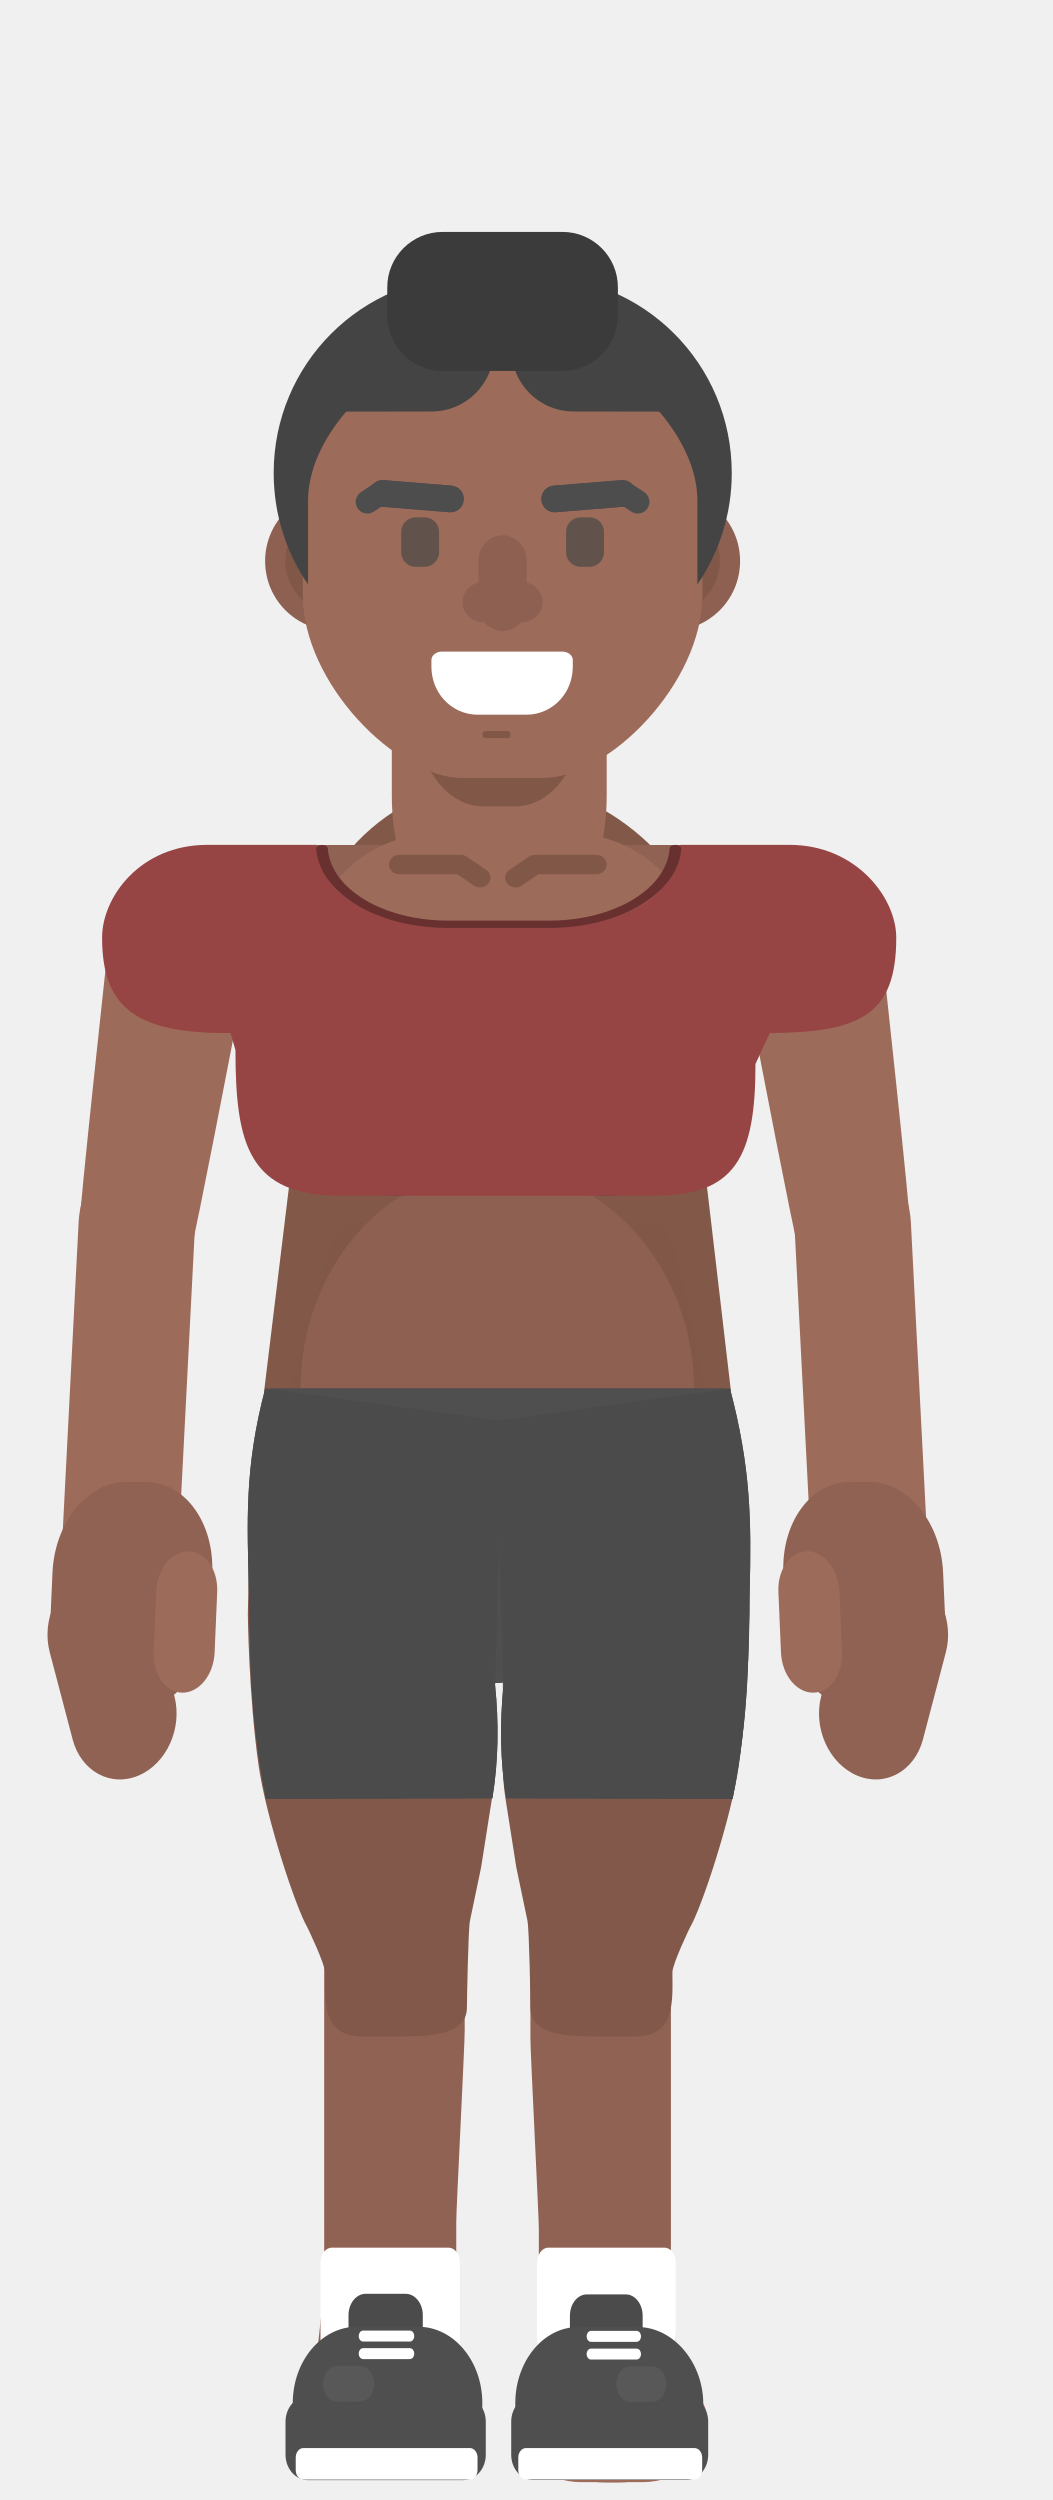
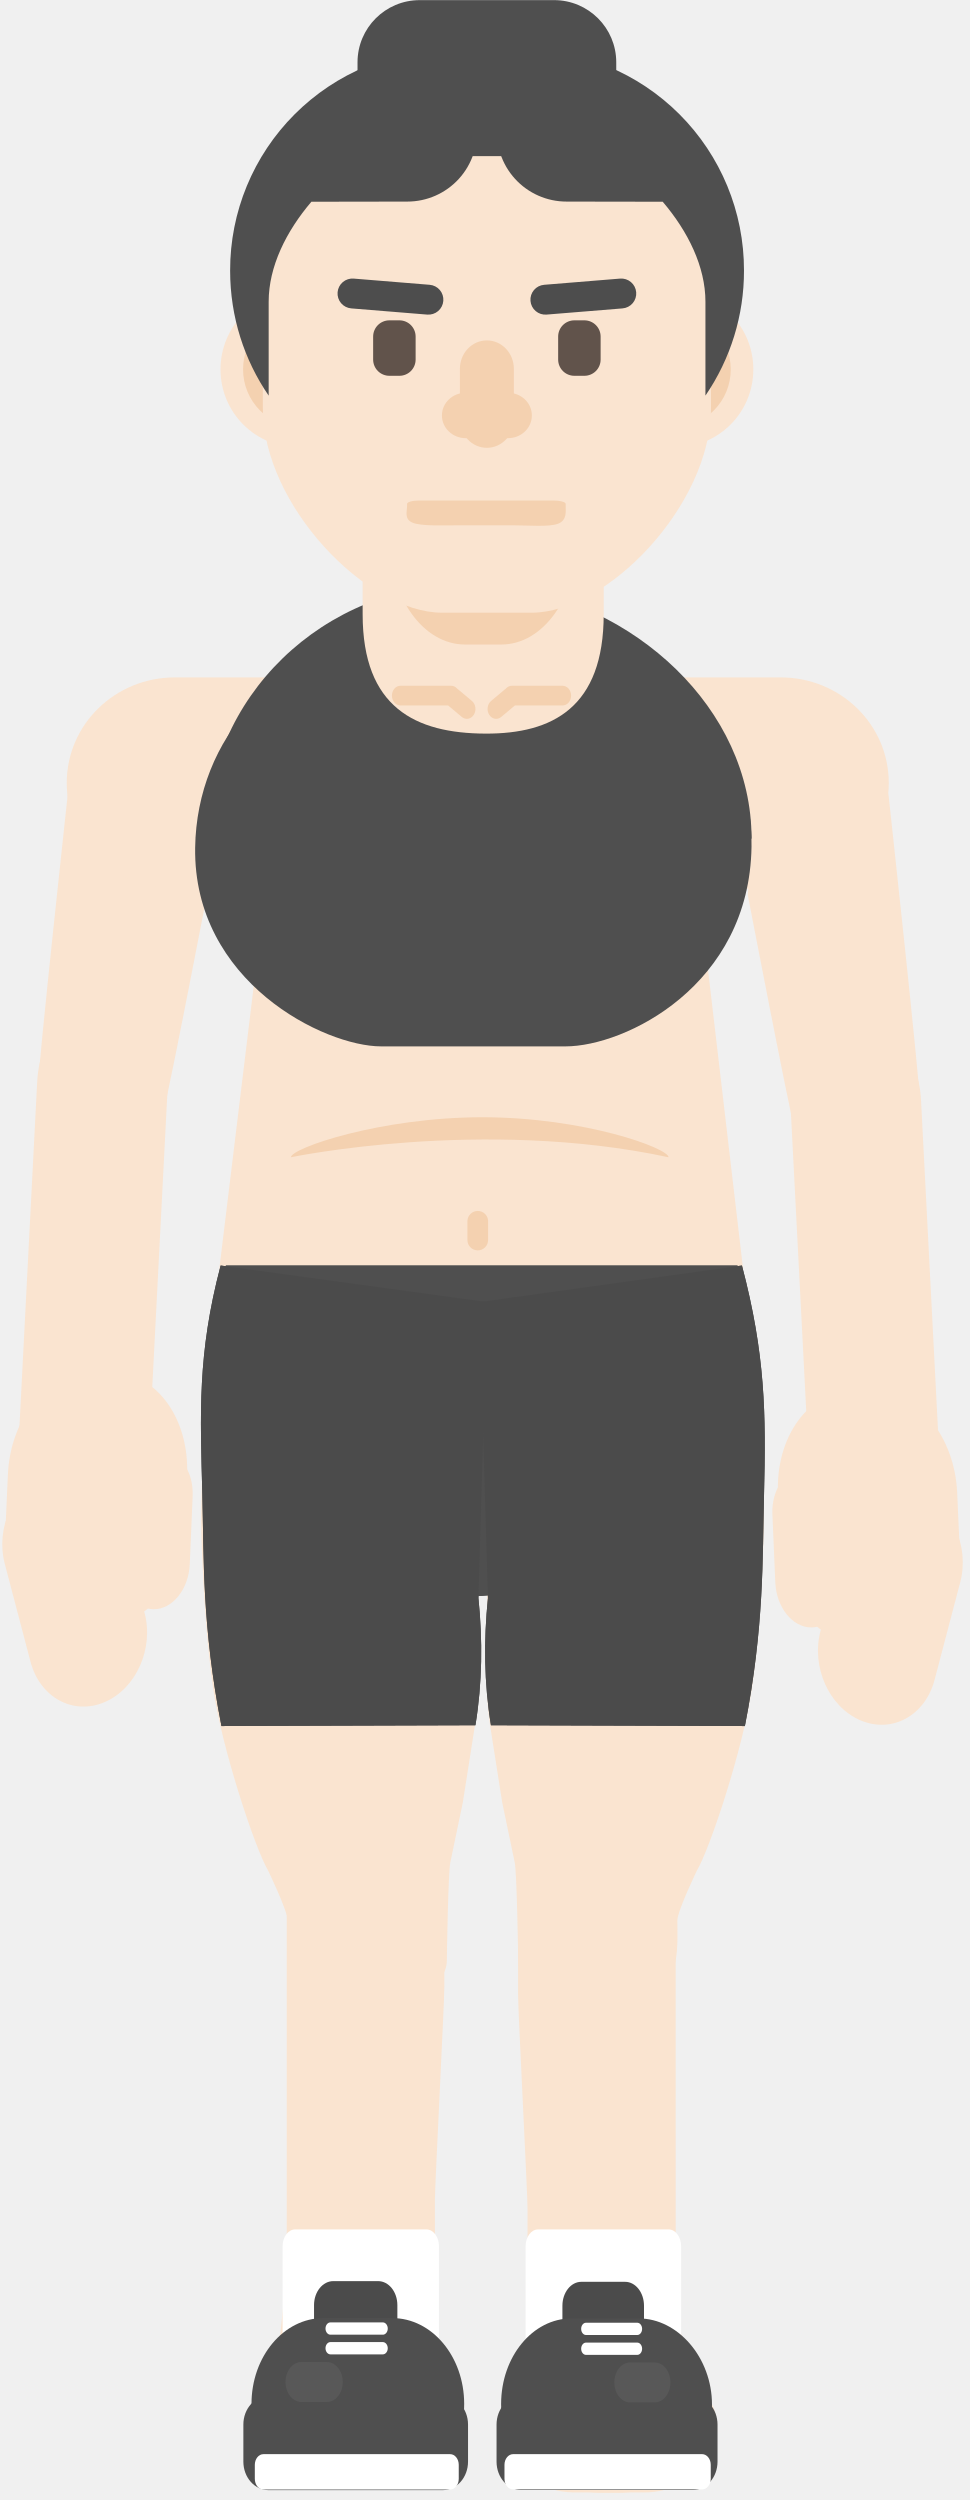
- <svg xmlns="http://www.w3.org/2000/svg" width="100%" height="100%" viewBox="0 0 144 342" version="1.1" xml:space="preserve" style="fill-rule:evenodd;clip-rule:evenodd;stroke-linejoin:round;stroke-miterlimit:2;">
-   <g id="legs" transform="matrix(0.91758,0,0,1,5.60832,0)">
-     <g id="leg-left" transform="matrix(1.13121,0,0,1,-131.344,16.6584)">
-       <g id="tibia-left" transform="matrix(1,0,0,1,-0.425705,-0.666924)">
-         <path d="M188.016,245.119L190.098,245.119C195.32,245.119 199.554,249.353 199.554,254.575L199.555,279.902L199.554,297.885L201.448,316.315C201.448,320.343 197.579,323.607 192.805,323.607L190.79,323.607C186.017,323.607 182.148,320.343 182.148,316.315L182.148,288.898C182.148,287.134 181.036,264.888 181.036,262.816L181.036,252.099C181.036,251.697 181.071,251.296 181.14,250.9C181.722,247.558 184.624,245.119 188.016,245.119Z" style="fill:rgb(144,98,83);fill-rule:nonzero;" />
-       </g>
-       <g id="thigh-left" transform="matrix(1,0,0,1,0.852397,-0.666924)">
-         <path d="M191.234,175.194L198.765,175.194C200.706,175.194 206.011,175.357 206.051,175.641C206.992,183.522 208.268,183.281 208.645,204.79C208.645,204.79 208.534,216.028 207.228,225.511C206.248,232.626 202.36,244.931 200.766,247.74C200.766,247.74 198.473,252.658 198.473,253.827C198.473,257.557 198.968,262.681 193.467,262.595L189.015,262.595C185.02,262.595 179.769,262.611 179.769,258.615C179.769,257.753 179.606,247.946 179.37,246.772L177.896,239.436L176.479,230.087C176.243,228.528 176.124,226.953 176.124,225.376L176.124,190.304C176.124,181.959 182.889,175.194 191.234,175.194Z" style="fill:rgb(129,88,74);fill-rule:nonzero;" />
-       </g>
-       <g id="foot-left" transform="matrix(1,0,0,1,-2.5562,0)">
-         <g id="color3" transform="matrix(1,0,0,1,0.852397,-0.666924)">
-           <path d="M188.995,308.505L197.11,308.505C201.79,308.505 205.584,311.878 205.584,316.037C205.584,320.196 201.79,323.568 197.11,323.568L188.995,323.568C184.316,323.568 180.521,320.196 180.521,316.037C180.521,311.878 184.316,308.505 188.995,308.505Z" style="fill:rgb(157,107,90);fill-rule:nonzero;" />
-         </g>
-         <g id="color31" transform="matrix(1,0,0,1,0.852397,-0.666924)">
-           <path d="M183.327,311.254L202.778,311.254C204.327,311.254 205.584,312.872 205.584,314.87L205.584,319.599C205.584,321.596 204.327,323.215 202.778,323.215L183.327,323.215C181.778,323.215 180.521,321.596 180.521,319.599L180.521,314.87C180.521,312.872 181.778,311.254 183.327,311.254Z" style="fill:rgb(157,107,90);fill-rule:nonzero;" />
-         </g>
-       </g>
-     </g>
-     <g id="leg-right" transform="matrix(1.13121,0,0,1,-130.38,14.9915)">
-       <g id="tibia-right" transform="matrix(-1,0,0,1,352.135,0)">
-         <path d="M188.016,245.119L190.098,245.119C195.32,245.119 199.554,249.353 199.554,254.575L199.555,279.902L199.554,297.885L201.448,316.315C201.448,320.343 197.579,323.607 192.805,323.607L190.79,323.607C186.017,323.607 182.148,320.343 182.148,316.315L182.148,288.898C182.148,287.134 181.036,264.888 181.036,262.816L181.036,252.099C181.036,251.697 181.071,251.296 181.14,250.9C181.722,247.558 184.624,245.119 188.016,245.119Z" style="fill:rgb(144,98,83);fill-rule:nonzero;" />
-       </g>
-       <g id="thigh-right" transform="matrix(-1,0,0,1,351.162,1)">
-         <path d="M191.234,175.194L198.765,175.194C200.706,175.194 206.011,175.357 206.051,175.641C206.992,183.522 208.268,183.281 208.645,204.79C208.645,204.79 208.534,216.028 207.228,225.511C206.248,232.626 202.36,244.931 200.766,247.74C200.766,247.74 198.473,252.658 198.473,253.827C198.473,257.557 198.968,262.681 193.467,262.595L189.015,262.595C185.02,262.595 179.769,262.611 179.769,258.615C179.769,257.753 179.606,247.946 179.37,246.772L177.896,239.436L176.479,230.087C176.243,228.528 176.124,226.953 176.124,225.376L176.124,190.304C176.124,181.959 182.889,175.194 191.234,175.194Z" style="fill:rgb(129,88,74);fill-rule:nonzero;" />
-       </g>
-       <g id="foot-left1" transform="matrix(1,0,0,1,-33.0122,1.31392)">
-         <g id="color32" transform="matrix(1,0,0,1,0.852397,-0.666924)">
-           <path d="M188.995,308.505L197.11,308.505C201.79,308.505 205.584,311.878 205.584,316.037C205.584,320.196 201.79,323.568 197.11,323.568L188.995,323.568C184.316,323.568 180.521,320.196 180.521,316.037C180.521,311.878 184.316,308.505 188.995,308.505Z" style="fill:rgb(157,107,90);fill-rule:nonzero;" />
-         </g>
-         <g id="color33" transform="matrix(1,0,0,1,0.852397,-0.666924)">
-           <path d="M183.327,311.254L202.778,311.254C204.327,311.254 205.584,312.872 205.584,314.87L205.584,319.599C205.584,321.596 204.327,323.215 202.778,323.215L183.327,323.215C181.778,323.215 180.521,321.596 180.521,319.599L180.521,314.87C180.521,312.872 181.778,311.254 183.327,311.254Z" style="fill:rgb(157,107,90);fill-rule:nonzero;" />
-         </g>
-       </g>
-     </g>
-   </g>
-   <g transform="matrix(0.852315,0,0,1,10.1862,0)">
-     <g id="deltoids">
-       <path d="M67.966,106.844C69.318,106.844 70.665,106.918 72,107.062C88.102,108.799 102.453,120.694 102.453,135.201L99.925,150.733L105.35,190.185C105.35,205.895 85.624,195.5 67.966,195.5C50.308,195.5 30.458,205.895 30.458,190.185L36.092,150.733L36.092,135.201C36.092,119.491 50.308,106.844 67.966,106.844Z" style="fill:rgb(129,88,72);fill-opacity:0.99;fill-rule:nonzero;" />
-     </g>
-   </g>
-   <g transform="matrix(0.956338,0,0,1,2.97005,0)">
-     <g id="trunk">
-       <path d="M67.925,170.441L68.948,170.441C85.891,170.441 91.39,161.677 94.171,173.555L97.741,190.185C98.313,192.628 98.147,195.289 97.376,197.977C94.401,208.35 82.404,219.108 68.948,219.108L67.925,219.108C59.362,219.108 51.213,214.69 45.605,208.787C43.291,206.353 41.411,203.666 40.111,200.933C38.327,197.179 37.639,193.338 38.434,189.941L43.266,173.555C46.047,161.677 50.982,170.441 67.925,170.441Z" style="fill:rgb(129,88,72);fill-rule:nonzero;" />
-     </g>
-   </g>
-   <g transform="matrix(1.21383,0,0,1,-14.5084,0)">
-     <g id="abs-back">
-       <path d="M67.891,159.689C80.102,159.689 90.155,173.523 90.155,189.941L45.822,189.941C45.822,173.523 55.679,159.689 67.891,159.689Z" style="fill:rgb(142,96,81);fill-rule:nonzero;" />
-     </g>
-   </g>
-   <g transform="matrix(0.729493,0,0,1,18.4211,0)">
-     <g id="shoulders">
-       <path d="M29.534,115.593L106.806,115.593C114.464,115.593 120.629,121.338 120.629,128.475C120.629,135.612 114.464,141.357 106.806,141.357L29.534,141.357C21.876,141.357 15.711,135.612 15.711,128.475C15.711,121.338 21.876,115.593 29.534,115.593Z" style="fill:rgb(144,98,83);fill-rule:nonzero;" />
-     </g>
-   </g>
-   <g transform="matrix(0.784026,0,0,1,15.4748,0)">
-     <g id="bust">
-       <path d="M56.05,114.065L80.145,114.065C93.609,114.065 104.447,123.957 104.447,136.245C104.447,148.532 93.609,158.424 80.145,158.424L56.05,158.424C42.587,158.424 31.748,148.532 31.748,136.245C31.748,123.957 42.587,114.065 56.05,114.065Z" style="fill:rgb(157,107,90);fill-rule:nonzero;" />
-     </g>
-   </g>
-   <g transform="matrix(0.729493,0,0,1,18.4211,0)">
-     <g id="breasts-back">
-       <path d="M68.738,141.357C71.873,141.357 74.397,143.882 74.397,147.017L74.397,152.266C74.397,155.402 71.873,157.926 68.738,157.926C65.602,157.926 63.078,155.402 63.078,152.266L63.078,147.017C63.078,143.882 65.602,141.357 68.738,141.357Z" style="fill:rgb(129,88,72);fill-opacity:0.99;fill-rule:nonzero;" />
-     </g>
-   </g>
-   <g transform="matrix(0.843898,0,0,1,10.7543,0)">
-     <g id="breasts">
-       <path d="M54.444,135.418C52.947,135.418 51.559,135.806 50.402,136.471C46.559,136.687 42.956,138.137 40.324,140.526C37.692,142.915 36.227,146.065 36.227,149.338C36.227,152.758 37.826,156.039 40.673,158.457C43.519,160.876 47.38,162.234 51.406,162.234C55.073,162.231 58.614,161.099 61.376,159.049C64.137,156.999 65.932,154.169 66.428,151.081C66.53,150.658 66.585,150.219 66.585,149.769L66.585,141.754C66.585,138.244 63.323,135.418 59.272,135.418L54.444,135.418ZM76.926,135.418C72.876,135.418 69.614,138.244 69.614,141.754L69.614,149.769C69.614,150.219 69.669,150.658 69.771,151.081C70.267,154.169 72.062,156.999 74.823,159.049C77.584,161.099 81.126,162.231 84.793,162.234C88.819,162.234 92.679,160.876 95.526,158.457C98.372,156.039 99.972,152.758 99.972,149.338C99.971,146.065 98.507,142.915 95.874,140.526C93.242,138.137 89.64,136.687 85.797,136.471C84.64,135.806 83.252,135.418 81.754,135.418L76.926,135.418Z" style="fill:rgb(157,107,90);fill-rule:nonzero;" />
-     </g>
-   </g>
-   <g id="arms" transform="matrix(1.03227,0,0,1,-2.19766,0)">
-     <g id="arm-right">
-       <g id="bicep-right" transform="matrix(-1,0,0,1,135.389,0)">
-         <path d="M106.462,123.095C111.637,122.094 117.868,124.192 119.008,130.087C119.008,130.087 122.81,165.967 122.778,168.331C122.721,172.472 120.833,175.509 116.751,176.298C112.294,177.161 109.333,174.941 107.869,170.542C107.372,169.049 102.37,142.203 102.37,142.203C102.512,140.623 102.746,138.673 102.675,137.089C102.48,132.734 102.568,123.848 106.462,123.095Z" style="fill:rgb(157,107,90);fill-rule:nonzero;" />
-       </g>
-       <g id="forearm-right" transform="matrix(-1,0,0,1,135.389,0)">
-         <path d="M114.564,156.787L114.631,156.785C118.872,156.654 122.55,161.363 122.846,167.302L125.069,211.902C125.364,217.842 122.166,222.763 117.924,222.894L117.858,222.896C113.617,223.027 109.938,218.318 109.642,212.378L107.42,167.778C107.124,161.838 110.323,156.917 114.564,156.787Z" style="fill:rgb(157,107,90);fill-rule:nonzero;" />
-       </g>
-       <g id="hand-right">
-         <path d="M21.541,202.739L18.875,202.724C13.766,202.697 9.384,208.241 9.086,215.107L8.822,221.207C8.524,228.073 12.424,233.661 17.533,233.688L20.198,233.703C25.307,233.73 29.689,228.186 29.987,221.32L30.252,215.22C30.549,208.354 26.649,202.766 21.541,202.739Z" style="fill:rgb(144,98,83);fill-rule:nonzero;" />
-         <path d="M22.199,220.089C21.088,215.722 17.169,213.511 13.447,215.15C9.725,216.789 7.608,221.658 8.719,226.024L11.755,237.95C12.866,242.316 16.785,244.527 20.507,242.888C24.23,241.249 26.346,236.381 25.235,232.014L22.199,220.089Z" style="fill:rgb(144,98,83);fill-rule:nonzero;" />
-       </g>
-       <path id="thumb-right" d="M30.913,217.757C31.038,214.713 29.332,212.235 27.101,212.221C24.871,212.207 22.961,214.664 22.835,217.708L22.492,226.021C22.366,229.065 24.073,231.544 26.304,231.558C28.534,231.571 30.444,229.115 30.57,226.071L30.913,217.757Z" style="fill:rgb(157,107,90);fill-rule:nonzero;" />
-     </g>
-     <g id="arm-left">
-       <path id="bicep-left" d="M106.462,123.095C111.637,122.094 117.868,124.192 119.008,130.087C119.008,130.087 122.81,165.967 122.778,168.331C122.721,172.472 120.833,175.509 116.751,176.298C112.294,177.161 109.333,174.941 107.869,170.542C107.372,169.049 102.37,142.203 102.37,142.203C102.512,140.623 102.746,138.673 102.675,137.089C102.48,132.734 102.568,123.848 106.462,123.095Z" style="fill:rgb(157,107,90);fill-rule:nonzero;" />
-       <path id="forearm-left" d="M114.564,156.787L114.631,156.785C118.872,156.654 122.55,161.363 122.846,167.302L125.069,211.902C125.364,217.842 122.166,222.763 117.924,222.894L117.858,222.896C113.617,223.027 109.938,218.318 109.642,212.378L107.42,167.778C107.124,161.838 110.323,156.917 114.564,156.787Z" style="fill:rgb(157,107,90);fill-rule:nonzero;" />
-       <g id="hand-left">
-         <path d="M114.657,202.739L117.322,202.724C122.431,202.697 126.814,208.241 127.111,215.107L127.376,221.207C127.673,228.073 123.773,233.661 118.665,233.688L115.999,233.703C110.89,233.73 106.508,228.186 106.21,221.32L105.946,215.22C105.648,208.354 109.548,202.766 114.657,202.739Z" style="fill:rgb(144,98,83);fill-rule:nonzero;" />
-         <path d="M113.998,220.089C115.109,215.722 119.028,213.511 122.75,215.15C126.473,216.789 128.589,221.658 127.478,226.024L124.442,237.95C123.331,242.316 119.412,244.527 115.69,242.888C111.968,241.249 109.851,236.381 110.962,232.014L113.998,220.089Z" style="fill:rgb(144,98,83);fill-rule:nonzero;" />
-       </g>
-       <path id="thumb-left" d="M105.284,217.757C105.159,214.713 106.865,212.235 109.096,212.221C111.327,212.207 113.237,214.664 113.362,217.708L113.705,226.021C113.831,229.065 112.124,231.544 109.894,231.558C107.663,231.571 105.753,229.115 105.627,226.071L105.284,217.757Z" style="fill:rgb(157,107,90);fill-rule:nonzero;" />
-     </g>
-   </g>
-   <g id="bra" transform="matrix(0.886305,0,0,1,7.74247,0)">
-     <g transform="matrix(0.935708,0,0,1,4.94624,0)">
-       <path d="M40.414,142.376C38.68,141.746 36.798,145.506 35.178,146.125C35.034,146.926 34.958,147.737 34.951,148.55C34.952,156.86 42.019,163.596 50.737,163.596C55.145,163.586 59.348,161.819 62.328,158.722C62.171,151.185 55.392,147.811 48.092,145.162L40.414,142.376ZM87.67,145.162C80.518,147.758 73.841,150.943 73.445,158.265C76.436,161.636 80.827,163.585 85.458,163.596C94.176,163.596 101.243,156.86 101.243,148.55C101.236,147.8 101.171,147.052 101.047,146.311C99.303,145.573 97.248,141.685 95.346,142.376L87.67,145.162Z" style="fill:rgb(68,68,68);fill-rule:nonzero;" />
-     </g>
-     <g transform="matrix(0.920648,0,0,1,5.37212,0)">
-       <path d="M61.915,155.643L74.93,155.643C75.724,155.643 76.363,156.263 76.363,157.035C76.363,157.806 75.724,158.426 74.93,158.426L61.915,158.426C61.121,158.426 60.482,157.806 60.482,157.035C60.482,156.263 61.121,155.643 61.915,155.643Z" style="fill:rgb(68,68,68);fill-rule:nonzero;" />
-     </g>
-     <g transform="matrix(0.945454,0,0,1,4.40387,0)">
-       <path d="M95.425,142.297C95.306,142.306 95.188,142.331 95.07,142.374L87.472,145.13C81.474,147.306 75.816,149.901 73.988,155.048C76.92,157.992 80.998,159.679 85.283,159.689C93.226,159.689 99.78,154.042 100.773,146.733C100.752,146.578 100.739,146.421 100.713,146.267C99.095,145.582 97.206,142.16 95.425,142.297ZM40.375,142.307C38.75,142.205 37.018,145.508 35.515,146.083C35.479,146.285 35.448,146.487 35.42,146.69C36.393,154.02 42.957,159.689 50.915,159.689C55.03,159.679 58.962,158.124 61.871,155.379C60.152,150.077 54.41,147.347 48.297,145.13L40.698,142.374C40.591,142.335 40.483,142.314 40.375,142.307Z" style="fill:rgb(79,79,79);fill-rule:nonzero;" />
-     </g>
-   </g>
-   <g id="head-container">
-     <g id="neck">
-       <path d="M68.298,77.641C76.44,77.641 82.996,87.506 82.996,99.761L82.996,108.836C82.996,121.091 76.44,130.957 68.298,130.957C60.155,130.957 53.6,121.091 53.6,108.836L53.6,99.761C53.6,87.506 60.155,77.641 68.298,77.641Z" style="fill:rgb(157,107,90);fill-rule:nonzero;" />
-       <path d="M66.083,79.298L70.511,79.298C75.609,79.298 79.713,85.036 79.713,92.164L79.713,97.442C79.713,104.57 75.609,110.308 70.511,110.308L66.083,110.308C60.985,110.308 56.881,104.57 56.881,97.442L56.881,92.164C56.881,85.036 60.985,79.298 66.083,79.298Z" style="fill:rgb(129,88,72);fill-rule:nonzero;" />
-       <g transform="matrix(0.840343,0,0,0.783353,10.8727,25.8188)">
-         <path d="M52.07,116.33C51.131,116.33 50.375,117.086 50.375,118.025C50.375,118.964 51.131,119.719 52.07,119.719L61.494,119.719L64.199,121.691C64.96,122.246 66.019,122.08 66.574,121.319C67.129,120.558 66.963,119.499 66.202,118.944L63.401,116.902C63.372,116.881 63.34,116.869 63.31,116.85C63.003,116.53 62.572,116.33 62.091,116.33L52.07,116.33ZM74.11,116.33C73.629,116.33 73.198,116.53 72.891,116.85C72.861,116.869 72.829,116.881 72.8,116.902L69.999,118.944C69.238,119.499 69.072,120.558 69.627,121.319C70.182,122.08 71.241,122.246 72.001,121.691L74.707,119.719L84.131,119.719C85.07,119.719 85.826,118.964 85.826,118.025C85.826,117.086 85.07,116.33 84.131,116.33L74.11,116.33Z" style="fill:rgb(129,87,71);fill-rule:nonzero;" />
-       </g>
-     </g>
-     <g id="ears">
-       <path d="M45.78,67.241L91.731,67.241C97.001,67.241 101.243,71.484 101.243,76.754C101.243,82.024 97.001,86.266 91.731,86.266L45.78,86.266C40.51,86.266 36.268,82.024 36.268,76.754C36.268,71.484 40.51,67.241 45.78,67.241Z" style="fill:rgb(142,96,81);fill-rule:nonzero;" />
-       <path d="M46.114,69.66L91.395,69.66C95.325,69.66 98.489,72.824 98.489,76.754C98.489,80.684 95.325,83.848 91.395,83.848L46.114,83.848C42.184,83.848 39.02,80.684 39.02,76.754C39.02,72.824 42.184,69.66 46.114,69.66Z" style="fill:rgb(129,88,72);fill-rule:nonzero;" />
-     </g>
-     <path id="head" d="M63.59,40.504L73.919,40.504C82.504,40.504 96.082,52.625 96.082,64.545L96.082,81.458C96.082,93.378 83.356,106.424 74.239,106.424L63.271,106.424C54.154,106.424 41.428,93.378 41.428,81.458L41.428,64.545C41.428,52.625 55.005,40.504 63.59,40.504Z" style="fill:rgb(157,107,90);fill-rule:nonzero;" />
-     <path id="chin" d="M66.431,100.002L69.405,100.002C69.644,100.002 69.836,100.17 69.836,100.378L69.836,100.6C69.836,100.808 69.644,100.976 69.405,100.976L66.431,100.976C66.192,100.976 66,100.808 66,100.6L66,100.378C66,100.17 66.192,100.002 66.431,100.002Z" style="fill:rgb(129,88,72);fill-rule:nonzero;" />
-     <g id="nose">
-       <path d="M68.752,73.22C70.575,73.22 72.043,74.772 72.043,76.699L72.043,82.84C72.043,84.767 70.575,86.319 68.752,86.319C66.929,86.319 65.461,84.767 65.461,82.84L65.461,76.699C65.461,74.772 66.929,73.22 68.752,73.22Z" style="fill:rgb(142,96,81);fill-rule:nonzero;" />
-       <path d="M74.237,82.373C74.237,83.909 72.937,85.144 71.323,85.144L66.183,85.144C64.569,85.144 63.27,83.909 63.27,82.373C63.27,80.838 64.569,79.603 66.183,79.603L71.323,79.603C72.937,79.603 74.237,80.838 74.237,82.373Z" style="fill:rgb(142,96,81);fill-rule:nonzero;" />
-     </g>
-     <g id="faces">
-       <path id="smile" d="M60.456,89.137C60.074,89.137 59.708,89.26 59.438,89.478C59.167,89.696 59.016,89.993 59.016,90.302L59.016,91.179C59.016,92.91 59.632,94.496 60.721,95.705C61.811,96.915 63.459,97.771 65.344,97.771L72.031,97.771C73.916,97.771 75.565,96.915 76.654,95.705C77.744,94.496 78.36,92.91 78.36,91.179L78.36,90.302C78.36,89.993 78.208,89.696 77.938,89.478C77.668,89.26 77.301,89.137 76.919,89.137L60.456,89.137Z" style="fill:white;fill-rule:nonzero;" />
-       <path d="M52.511,65.683L61.768,66.438C62.775,66.52 63.519,67.397 63.437,68.403C63.355,69.41 62.478,70.154 61.472,70.072L52.214,69.317C51.208,69.235 50.463,68.359 50.545,67.352C50.627,66.345 51.504,65.601 52.511,65.683Z" style="fill:rgb(77,77,77);fill-rule:nonzero;" />
-       <path d="M49.378,67.324L51.199,66.115C51.938,65.625 52.926,65.825 53.417,66.563C53.907,67.302 53.707,68.291 52.969,68.781L51.147,69.99C50.409,70.48 49.42,70.28 48.93,69.542C48.44,68.803 48.639,67.814 49.378,67.324Z" style="fill:rgb(77,77,77);fill-rule:nonzero;" />
-       <path d="M84.993,65.683L75.736,66.438C74.729,66.52 73.985,67.397 74.067,68.403C74.149,69.41 75.026,70.154 76.032,70.072L85.29,69.317C86.296,69.235 87.041,68.359 86.959,67.352C86.876,66.345 86,65.601 84.993,65.683Z" style="fill:rgb(77,77,77);fill-rule:nonzero;" />
-       <path d="M88.126,67.324L86.305,66.115C85.566,65.625 84.577,65.825 84.087,66.563C83.597,67.302 83.797,68.291 84.535,68.781L86.357,69.99C87.095,70.48 88.084,70.28 88.574,69.542C89.064,68.803 88.865,67.814 88.126,67.324Z" style="fill:rgb(77,77,77);fill-rule:nonzero;" />
-       <path d="M52.511,65.683L61.768,66.438C62.775,66.52 63.519,67.397 63.437,68.403C63.355,69.41 62.478,70.154 61.472,70.072L52.214,69.317C51.208,69.235 50.463,68.359 50.545,67.352C50.627,66.345 51.504,65.601 52.511,65.683Z" style="fill:rgb(77,77,77);fill-rule:nonzero;" />
-       <path d="M84.993,65.683L75.736,66.438C74.729,66.52 73.985,67.397 74.067,68.403C74.149,69.41 75.026,70.154 76.032,70.072L85.29,69.317C86.296,69.235 87.041,68.359 86.959,67.352C86.876,66.345 86,65.601 84.993,65.683Z" style="fill:rgb(77,77,77);fill-rule:nonzero;" />
-     </g>
-     <g id="eyes">
-       <path d="M56.866,70.773L58.077,70.773C59.177,70.773 60.062,71.659 60.062,72.758L60.062,75.553C60.062,76.652 59.177,77.537 58.077,77.537L56.866,77.537C55.766,77.537 54.881,76.652 54.881,75.553L54.881,72.758C54.881,71.659 55.766,70.773 56.866,70.773Z" style="fill:rgb(97,83,75);fill-rule:nonzero;" />
-       <path d="M80.638,70.773L79.427,70.773C78.327,70.773 77.442,71.659 77.442,72.758L77.442,75.553C77.442,76.652 78.327,77.537 79.427,77.537L80.638,77.537C81.738,77.537 82.623,76.652 82.623,75.553L82.623,72.758C82.623,71.659 81.738,70.773 80.638,70.773Z" style="fill:rgb(97,83,75);fill-rule:nonzero;" />
-     </g>
-     <g id="hair">
-       <path d="M64.388,37.762C49.459,37.762 37.44,49.78 37.44,64.71C37.44,70.377 39.175,75.622 42.14,79.953L42.14,68.5C42.14,64.23 44.266,59.932 47.349,56.312L59.044,56.292C63.755,56.283 67.546,52.499 67.546,47.789C67.546,47.515 67.531,47.244 67.506,46.977L70.01,46.977C69.985,47.244 69.97,47.515 69.97,47.789C69.97,52.499 73.761,56.283 78.472,56.292L90.194,56.312C93.277,59.932 95.403,64.23 95.403,68.5L95.403,79.953C98.368,75.622 100.104,70.377 100.104,64.71C100.104,49.78 88.084,37.762 73.155,37.762L64.388,37.762Z" style="fill:rgb(68,68,68);fill-rule:nonzero;" />
-       <path id="hair1" d="M76.945,31.724L60.559,31.724C56.371,31.724 52.977,35.118 52.977,39.306L52.977,43.164C52.977,47.352 56.371,50.747 60.559,50.747L76.945,50.747C81.132,50.747 84.527,47.352 84.527,43.164L84.527,39.306C84.527,35.118 81.132,31.724 76.945,31.724Z" style="fill:rgb(59,59,59);fill-rule:nonzero;" />
-     </g>
-   </g>
-   <g id="clothes" transform="matrix(0.886305,0,0,1,7.74247,0)">
-     <g id="tshirt" transform="matrix(1.16469,0,0,1,-11.2153,0)">
-       <path d="M83.795,134.68L54.472,134.68C47.05,134.68 30.857,124.72 30.857,134.68L33.333,143.667C33.333,156.623 35.122,163.581 47.255,163.581L88.807,163.581C99.599,163.581 102.247,158.317 102.247,145.548L106.882,135.192C106.882,125.232 91.217,134.68 83.795,134.68Z" style="fill:rgb(151,68,68);fill-rule:nonzero;" />
-       <path d="M29.609,115.576C20.661,115.576 15.66,122.768 15.66,128.259C15.66,137.508 19.797,141.317 32.002,141.317L103.804,141.317C116.318,141.317 120.903,138.731 120.903,128.27C120.903,122.778 115.562,115.576 106.755,115.576L92.269,115.576C91.954,121.643 86.428,126.464 75.642,126.464L62.506,126.464C49.858,126.464 44.38,121.643 44.066,115.576L29.609,115.576Z" style="fill:rgb(151,68,68);fill-rule:nonzero;" />
-       <path d="M91.664,115.576C91.46,115.573 91.261,115.622 91.112,115.713C90.963,115.804 90.875,115.93 90.87,116.063C90.501,121.58 83.551,125.939 74.942,125.939L61.497,125.939C52.889,125.939 45.939,121.58 45.57,116.063C45.565,115.997 45.541,115.932 45.499,115.872C45.456,115.813 45.395,115.759 45.32,115.714C45.245,115.67 45.158,115.636 45.063,115.613C44.967,115.59 44.866,115.58 44.764,115.583C44.663,115.586 44.563,115.602 44.471,115.63C44.379,115.658 44.296,115.697 44.228,115.746C44.16,115.794 44.106,115.851 44.071,115.913C44.037,115.975 44.021,116.04 44.026,116.106C44.43,122.146 52.082,126.941 61.497,126.941L74.942,126.941C84.358,126.941 92.01,122.146 92.414,116.106C92.42,116.039 92.405,115.972 92.37,115.909C92.336,115.846 92.282,115.788 92.212,115.739C92.142,115.689 92.057,115.65 91.963,115.622C91.869,115.594 91.767,115.578 91.664,115.576Z" style="fill:rgb(105,48,48);fill-rule:nonzero;" />
-     </g>
-     <g id="shoes" transform="matrix(0.996985,0,0,1,-115.095,13.3551)">
-       <g transform="matrix(1.0552,0,0,1,-0.547474,1.33308)">
-         <path d="M167.44,292.797L150.291,292.797C149.38,292.797 148.641,293.711 148.641,294.84L148.641,312.746C148.641,313.875 149.38,314.789 150.291,314.789L167.44,314.789C168.351,314.789 169.091,313.875 169.091,312.746L169.091,294.84C169.091,293.711 168.351,292.797 167.44,292.797Z" style="fill:white;fill-rule:nonzero;" />
-       </g>
-       <g transform="matrix(1.13844,0,0,1.01162,-13.2599,-2.14246)">
-         <path d="M160.515,299.103L155.085,299.103C153.795,299.103 152.749,300.398 152.749,301.995L152.749,304.59C152.749,306.188 153.795,307.483 155.085,307.483L160.515,307.483C161.806,307.483 162.851,306.188 162.851,304.59L162.851,301.995C162.851,300.398 161.806,299.103 160.515,299.103Z" style="fill:rgb(75,75,75);fill-rule:nonzero;" />
-       </g>
-       <g transform="matrix(1.18722,0,0,1.01162,-20.8955,-2.14246)">
-         <path d="M161.998,303.559L153.992,303.559C149.376,303.559 145.633,308.192 145.633,313.909C145.633,319.625 149.376,324.258 153.992,324.258L161.998,324.258C166.614,324.258 170.356,319.625 170.356,313.909C170.356,308.192 166.614,303.559 161.998,303.559Z" style="fill:rgb(79,79,79);fill-rule:nonzero;" />
-       </g>
-       <g transform="matrix(1.20539,0,0,1.01162,-24.1719,-2.14246)">
-         <path d="M168.068,312.961L148.107,312.961C146.517,312.961 145.228,314.496 145.228,316.388L145.228,320.87C145.228,322.764 146.517,324.299 148.107,324.299L168.068,324.299C169.659,324.299 170.948,322.764 170.948,320.87L170.948,316.388C170.948,314.496 169.659,312.961 168.068,312.961Z" style="fill:rgb(79,79,79);fill-rule:nonzero;" />
-       </g>
-       <g transform="matrix(1.13844,0,0,1.01162,-13.3308,-2.14246)">
-         <path d="M169.315,319.962L146.675,319.962C146.099,319.962 145.633,320.539 145.633,321.251L145.633,322.937C145.633,323.649 146.099,324.227 146.675,324.227L169.315,324.227C169.89,324.227 170.356,323.649 170.356,322.937L170.356,321.251C170.356,320.539 169.89,319.962 169.315,319.962Z" style="fill:white;fill-rule:nonzero;" />
-       </g>
-       <g transform="matrix(1.13844,0,0,1.01162,-13.2599,-2.14246)">
-         <path d="M161.087,304.079L154.739,304.079C154.408,304.079 154.14,304.411 154.14,304.821C154.14,305.23 154.408,305.562 154.739,305.562L161.087,305.562C161.417,305.562 161.686,305.23 161.686,304.821C161.686,304.411 161.417,304.079 161.087,304.079Z" style="fill:white;fill-rule:nonzero;" />
-       </g>
-       <g transform="matrix(1.13844,0,0,1.01162,-23.4571,-2.14246)">
-         <path d="M163.244,308.853L160.194,308.853C159.119,308.853 158.246,309.932 158.246,311.265C158.246,312.597 159.119,313.677 160.194,313.677L163.244,313.677C164.32,313.677 165.191,312.597 165.191,311.265C165.191,309.932 164.32,308.853 163.244,308.853Z" style="fill:rgb(88,88,88);fill-rule:nonzero;" />
-       </g>
-       <g transform="matrix(1.13844,0,0,1.01162,-13.2599,-2.14246)">
-         <path d="M161.087,306.452L154.739,306.452C154.408,306.452 154.14,306.784 154.14,307.193C154.14,307.602 154.408,307.934 154.739,307.934L161.087,307.934C161.417,307.934 161.686,307.602 161.686,307.193C161.686,306.784 161.417,306.452 161.087,306.452Z" style="fill:white;fill-rule:nonzero;" />
-       </g>
-       <g transform="matrix(1.04982,0,0,1.00888,0.314866,-1.2672)">
-         <path d="M199.322,292.796L182.173,292.796C181.262,292.796 180.522,293.711 180.522,294.84L180.522,312.745C180.522,313.874 181.262,314.789 182.173,314.789L199.322,314.789C200.233,314.789 200.972,313.874 200.972,312.745L200.972,294.84C200.972,293.711 200.233,292.796 199.322,292.796Z" style="fill:white;fill-rule:nonzero;" />
-       </g>
-       <g transform="matrix(1.11442,0,0,1.00888,-14.2587,-1.2672)">
-         <path d="M195.463,299.132L190.032,299.132C188.742,299.132 187.696,300.428 187.696,302.024L187.696,304.62C187.696,306.217 188.742,307.512 190.032,307.512L195.463,307.512C196.753,307.512 197.799,306.217 197.799,304.62L197.799,302.024C197.799,300.428 196.753,299.132 195.463,299.132Z" style="fill:rgb(75,75,75);fill-rule:nonzero;" />
-       </g>
-       <g transform="matrix(1.16126,0,0,1.00888,-23.1779,-1.2672)">
-         <path d="M196.887,303.559L188.882,303.559C184.265,303.559 180.522,308.192 180.522,313.909C180.522,319.625 184.265,324.258 188.882,324.258L196.887,324.258C201.504,324.258 205.584,319.707 205.584,313.991C205.584,308.274 201.504,303.559 196.887,303.559Z" style="fill:rgb(79,79,79);fill-rule:nonzero;" />
-       </g>
-       <g transform="matrix(1.1857,0,0,1.00888,-27.8089,-1.2672)">
-         <path d="M203.015,312.961L183.053,312.961C181.464,312.961 180.174,314.496 180.174,316.388L180.174,320.87C180.174,322.764 181.464,324.299 183.053,324.299L203.015,324.299C204.605,324.299 205.894,322.764 205.894,320.87L205.894,316.388C205.894,314.496 204.605,312.961 203.015,312.961Z" style="fill:rgb(79,79,79);fill-rule:nonzero;" />
-       </g>
-       <g transform="matrix(1.15146,0,0,1.00888,-20.9452,-1.2672)">
-         <path d="M204.205,319.962L181.564,319.962C180.989,319.962 180.522,320.539 180.522,321.251L180.522,322.937C180.522,323.649 180.989,324.227 181.564,324.227L204.205,324.227C204.78,324.227 205.246,323.649 205.246,322.937L205.246,321.251C205.246,320.539 204.78,319.962 204.205,319.962Z" style="fill:white;fill-rule:nonzero;" />
-       </g>
-       <g transform="matrix(1.11442,0,0,1.00888,-13.1538,-1.2672)">
-         <path d="M195.976,304.079L189.627,304.079C189.296,304.079 189.028,304.411 189.028,304.821C189.028,305.23 189.296,305.562 189.627,305.562L195.976,305.562C196.306,305.562 196.575,305.23 196.575,304.821C196.575,304.411 196.306,304.079 195.976,304.079Z" style="fill:white;fill-rule:nonzero;" />
-       </g>
-       <g transform="matrix(1.11442,0,0,1.00888,-13.1538,-1.2672)">
-         <path d="M198.132,308.882L195.083,308.882C194.007,308.882 193.135,309.962 193.135,311.294C193.135,312.626 194.007,313.706 195.083,313.706L198.132,313.706C199.208,313.706 200.08,312.626 200.08,311.294C200.08,309.962 199.208,308.882 198.132,308.882Z" style="fill:rgb(88,88,88);fill-rule:nonzero;" />
-       </g>
-       <g transform="matrix(1.11442,0,0,1.00888,-13.1538,-1.2672)">
-         <path d="M195.976,306.48L189.627,306.48C189.296,306.48 189.028,306.813 189.028,307.221C189.028,307.631 189.296,307.963 189.627,307.963L195.976,307.963C196.306,307.963 196.575,307.631 196.575,307.221C196.575,306.813 196.306,306.48 195.976,306.48Z" style="fill:white;fill-rule:nonzero;" />
-       </g>
-     </g>
-     <g id="shorts" transform="matrix(1.05848,0,0,1,-5.36976,0)">
-       <g transform="matrix(1.11777,0,0,1,-8.17949,0)">
-         <path d="M39.689,189.941C37.362,212.927 53.205,230.272 68.096,230.272C83.182,230.272 102.237,212.974 99.181,189.941L39.689,189.941Z" style="fill:rgb(79,79,79);fill-rule:nonzero;" />
-       </g>
-       <path d="M103.263,189.941L69.117,194.4L70.246,230.5C69.684,235.619 69.739,240.887 70.637,246.005L103.648,246.102C106.188,233.922 105.921,225.669 106.134,217.872C106.404,207.991 106.305,200.761 103.263,189.941Z" style="fill:rgb(75,75,75);fill-rule:nonzero;" />
-       <g transform="matrix(-1,0,0,1,139.256,0)">
-         <path d="M103.755,189.941L69.117,194.4L70.246,230.5C69.684,235.619 69.739,240.887 70.637,246.005L103.648,246.102C106.188,233.922 105.921,225.669 106.134,217.872C106.404,207.991 106.798,200.761 103.755,189.941Z" style="fill:rgb(75,75,75);fill-rule:nonzero;" />
-       </g>
-     </g>
-   </g>
-   <g id="underwear" transform="matrix(0.938136,0,0,1,2.98322,0)">
-     <g transform="matrix(1.11777,0,0,1,-8.17949,0)">
-       <path d="M39.689,189.941C37.362,212.927 53.205,230.272 68.096,230.272C83.182,230.272 102.237,212.974 99.181,189.941L39.689,189.941Z" style="fill:rgb(79,79,79);fill-rule:nonzero;" />
-     </g>
-     <path d="M103.263,189.941L69.117,194.4L70.246,230.5C69.684,235.619 69.739,240.887 70.637,246.005L103.648,246.102C106.188,233.922 105.921,225.669 106.134,217.872C106.404,207.991 106.305,200.761 103.263,189.941Z" style="fill:rgb(75,75,75);fill-rule:nonzero;" />
-     <g transform="matrix(-1,0,0,1,139.256,0)">
-       <path d="M103.755,189.941L69.117,194.4L70.246,230.5C69.684,235.619 69.739,240.887 70.637,246.005L103.648,246.102C106.188,233.922 105.921,225.669 106.134,217.872C106.404,207.991 106.798,200.761 103.755,189.941Z" style="fill:rgb(75,75,75);fill-rule:nonzero;" />
-     </g>
-   </g>
+ <svg xmlns="http://www.w3.org/2000/svg" width="121" height="312" fill="none" viewBox="0 0 121 312">
+   <path fill="#FAE4D0" d="M72.069 230.771h2.212c5.547 0 10.044 4.333 10.044 9.677l.001 25.919v18.404l2.011 18.861c0 4.122-4.11 7.462-9.181 7.462h-2.14c-5.07 0-9.18-3.34-9.18-7.462v-28.058c0-1.806-1.182-24.572-1.182-26.693v-10.967c0-.412.038-.822.11-1.227.619-3.42 3.702-5.916 7.305-5.916z" />
+   <path fill="#FAE4D0" d="M76.846 159.21h8c2.061 0 7.697.167 7.74.457.999 8.066 2.354 7.819 2.755 29.831 0 0-.118 11.501-1.506 21.206-1.04 7.281-5.17 19.874-6.864 22.749 0 0-2.436 5.033-2.436 6.229 0 3.818.526 9.061-5.317 8.973h-4.73c-4.243 0-9.821.017-9.821-4.073 0-.882-.173-10.918-.424-12.12l-1.566-7.507-1.505-9.568a31.05 31.05 0 01-.377-4.821v-35.893c0-8.54 7.186-15.463 16.05-15.463zM71.752 295.64h8.62c4.971 0 9.001 3.452 9.001 7.708s-4.03 7.707-9.001 7.707h-8.62c-4.97 0-9.002-3.451-9.002-7.707s4.031-7.708 9.002-7.708z" />
+   <path fill="#FAE4D0" d="M65.73 298.453h20.663c1.645 0 2.98 1.656 2.98 3.701v4.839c0 2.044-1.335 3.701-2.98 3.701H65.73c-1.646 0-2.981-1.657-2.981-3.701v-4.839c0-2.045 1.335-3.701 2.98-3.701zM48.042 229.747h-2.211c-5.547 0-10.045 4.333-10.045 9.677v44.323l-2.012 18.861c0 4.123 4.11 7.463 9.181 7.463h2.14c5.07 0 9.18-3.34 9.18-7.463V274.55c0-1.805 1.182-24.571 1.182-26.692V236.89a6.91 6.91 0 00-.11-1.227c-.619-3.42-3.701-5.916-7.305-5.916z" />
+   <path fill="#FAE4D0" d="M43.59 159.21h-8c-2.062 0-7.697.167-7.74.457-1 8.066-2.355 7.819-2.755 29.831 0 0 .118 11.501 1.505 21.206 1.041 7.281 5.171 19.874 6.864 22.749 0 0 2.436 5.033 2.436 6.229 0 3.818-.526 9.061 5.318 8.973h4.73c4.243 0 9.82.017 9.82-4.073 0-.882.174-10.918.425-12.12l1.565-7.507 1.505-9.568a31.05 31.05 0 00.378-4.821v-35.893c0-8.54-7.186-15.463-16.051-15.463zM40.306 295.278h8.62c4.972 0 9.002 3.452 9.002 7.708 0 4.257-4.03 7.708-9.002 7.708h-8.62c-4.97 0-9.001-3.451-9.001-7.708 0-4.256 4.03-7.708 9.001-7.708z" />
+   <path fill="#FAE4D0" d="M34.285 298.092h20.662c1.646 0 2.981 1.656 2.981 3.7v4.84c0 2.044-1.335 3.701-2.98 3.701H34.284c-1.645 0-2.98-1.657-2.98-3.701v-4.84c0-2.044 1.335-3.7 2.98-3.7zM60.107 72.895c1.18 0 2.354.076 3.519.224 14.045 1.777 26.562 13.95 26.562 28.797l-2.205 15.895 4.732 40.375c0 16.077-17.206 5.439-32.608 5.439-15.402 0-32.716 10.638-32.716-5.439l4.914-40.375v-15.895c0-16.078 12.4-29.02 27.802-29.02z" />
+   <path fill="#FAE4D0" d="M59.918 137.98h1.001c16.582 0 21.964-8.969 24.686 3.186l3.494 17.019c.56 2.501.397 5.224-.357 7.975-2.912 10.615-14.653 21.625-27.823 21.625h-1.001c-8.38 0-16.356-4.521-21.845-10.562-2.264-2.491-4.105-5.241-5.377-8.038-1.746-3.842-2.42-7.773-1.641-11.249l4.729-16.77c2.722-12.155 7.552-3.186 24.134-3.186z" />
+   <path fill="#F4D1B0" d="M60.57 108.216c2.34 0 4.224 2.584 4.224 5.792v5.372c0 3.209-1.884 5.792-4.225 5.792-2.34 0-4.225-2.583-4.225-5.792v-5.372c0-3.208 1.884-5.792 4.225-5.792z" />
+   <path fill="#FAE4D0" d="M48.426 100.091a6.178 6.178 0 00-3.49 1.077 13.072 13.072 0 00-8.704 4.15 13.246 13.246 0 00-3.539 9.018c0 3.5 1.381 6.858 3.84 9.333a13.063 13.063 0 009.27 3.865 13.055 13.055 0 008.61-3.259 13.228 13.228 0 004.363-8.155c.088-.433.136-.882.136-1.342v-8.203c0-3.592-2.818-6.484-6.316-6.484h-4.17zm19.417 0c-3.498 0-6.315 2.892-6.315 6.484v8.203c0 .46.047.909.135 1.342a13.228 13.228 0 004.363 8.155 13.053 13.053 0 008.61 3.259c3.478 0 6.812-1.39 9.27-3.865a13.247 13.247 0 003.84-9.333c0-3.349-1.265-6.573-3.54-9.018a13.07 13.07 0 00-8.702-4.15 6.178 6.178 0 00-3.492-1.077h-4.17zM21.945 89.833C16.478 88.81 9.895 90.956 8.69 96.99c0 0-4.017 36.719-3.983 39.138.06 4.238 2.055 7.346 6.367 8.154 4.709.883 7.837-1.389 9.383-5.891.525-1.528 5.81-29.002 5.81-29.002-.15-1.617-.398-3.612-.323-5.234.206-4.456.113-13.55-4-14.32z" />
+   <path fill="#FAE4D0" d="M13.386 124.313l-.07-.002c-4.481-.134-8.367 4.685-8.68 10.763l-2.348 45.644c-.311 6.079 3.067 11.115 7.548 11.249l.07.002c4.48.134 8.367-4.685 8.68-10.764l2.347-45.644c.313-6.078-3.067-11.115-7.547-11.248z" />
+   <path fill="#FAE4D0" d="M14.143 171.34l-2.817-.016C5.93 171.297 1.3 176.97.986 183.997l-.28 6.243c-.314 7.026 3.806 12.745 9.203 12.773l2.815.015c5.397.028 10.027-5.646 10.341-12.673l.28-6.242c.314-7.027-3.806-12.746-9.202-12.773z" />
+   <path fill="#FAE4D0" d="M14.838 189.095c-1.174-4.469-5.314-6.731-9.246-5.054-3.932 1.677-6.168 6.66-4.995 11.128l3.208 12.205c1.173 4.468 5.314 6.731 9.245 5.054 3.934-1.678 6.169-6.659 4.995-11.129l-3.207-12.204z" />
+   <path fill="#FAE4D0" d="M24.044 186.71c.132-3.116-1.67-5.652-4.027-5.666-2.356-.014-4.374 2.5-4.507 5.615l-.362 8.508c-.134 3.115 1.67 5.652 4.027 5.666 2.355.014 4.373-2.5 4.506-5.615l.363-8.508zM97.64 92.105c5.466-1.025 12.049 1.122 13.253 7.155 0 0 4.017 36.719 3.983 39.139-.06 4.238-2.055 7.346-6.367 8.153-4.709.883-7.837-1.389-9.383-5.891-.525-1.527-5.81-29.001-5.81-29.001.15-1.617.398-3.613.323-5.234-.206-4.457-.113-13.55 4-14.321z" />
+   <path fill="#FAE4D0" d="M106.198 126.585l.071-.002c4.48-.134 8.366 4.685 8.678 10.763l2.349 45.643c.311 6.079-3.067 11.115-7.548 11.249l-.07.002c-4.48.134-8.367-4.685-8.68-10.764l-2.347-45.643c-.313-6.079 3.067-11.115 7.547-11.248z" />
+   <path fill="#FAE4D0" d="M106.297 173.611l2.816-.015c5.397-.028 10.027 5.646 10.341 12.672l.28 6.243c.314 7.027-3.806 12.745-9.202 12.773l-2.817.015c-5.397.028-10.026-5.646-10.341-12.672l-.279-6.243c-.315-7.026 3.805-12.745 9.202-12.773z" />
+   <path fill="#FAE4D0" d="M105.602 191.367c1.173-4.469 5.313-6.732 9.245-5.055 3.933 1.678 6.169 6.661 4.995 11.129l-3.207 12.205c-1.174 4.468-5.314 6.731-9.246 5.053-3.932-1.677-6.168-6.659-4.995-11.128l3.208-12.204z" />
+   <path fill="#FAE4D0" d="M96.395 188.981c-.132-3.115 1.67-5.651 4.028-5.666 2.356-.014 4.374 2.501 4.506 5.616l.363 8.507c.133 3.116-1.671 5.652-4.026 5.667-2.357.013-4.375-2.5-4.508-5.616l-.362-8.508zM21.845 84.538h75.558c7.488 0 13.516 5.88 13.516 13.183 0 7.304-6.028 13.184-13.516 13.184H21.845c-7.489 0-13.517-5.88-13.517-13.184 0-7.303 6.028-13.183 13.517-13.183z" />
+   <path fill="#FAE4D0" d="M48.473 82.974h22.563c12.607 0 22.756 10.123 22.756 22.698 0 12.575-10.149 22.698-22.757 22.698H48.474c-12.607 0-22.756-10.123-22.756-22.698 0-12.575 10.15-22.698 22.756-22.698z" />
+   <path fill="#F4D1B0" fillRule="evenodd" d="M60.915 152.355a1.292 1.292 0 00-2.581 0v2.402a1.29 1.29 0 002.581 0v-2.402z" clipRule="evenodd" />
+   <path fill="#F4D1B0" d="M83.435 144.426c-23.243-4.993-47.128 0-47.128 0 0-1.13 11.17-4.993 23.885-4.993 12.715 0 23.243 3.863 23.243 4.993z" />
+   <path fill="#4F4F4F" d="M28.19 157.936c-2.496 23.523 14.506 41.274 30.486 41.274 16.19 0 36.638-17.703 33.359-41.274H28.19z" />
+   <path fill="#4B4B4B" d="M92.594 157.936l-32.783 4.563 1.084 36.944c-.54 5.239-.487 10.63.375 15.868l31.693.099c2.439-12.465 2.182-20.911 2.387-28.89.26-10.112.164-17.511-2.756-28.584z" />
+   <path fill="#4B4B4B" d="M27.536 157.936l33.255 4.563-1.084 36.944c.54 5.239.487 10.63-.375 15.868l-31.694.099c-2.438-12.465-2.182-20.911-2.386-28.89-.26-10.112-.638-17.511 2.284-28.584z" />
+   <path fill="#4F4F4F" fillOpacity="0.99" d="M58.414 72.889c1.387 0 2.769.082 4.138.243 16.518 1.944 31.24 15.25 31.24 31.478l-10.37 17.376H35.25l-9.532-17.376c0-17.574 14.583-31.721 32.697-31.721z" />
+   <path fill="#4F4F4F" d="M47.565 80.967h23.012c12.859 0 23.418 10.962 23.213 24.705-.259 17.354-15.8 24.917-23.213 24.917H47.565c-7.053 0-23.462-8.037-23.21-24.81.206-13.744 10.351-24.812 23.21-24.812z" />
+   <path fill="#fff" d="M53.208 278.229H36.844c-.87 0-1.575.936-1.575 2.091v18.325c0 1.156.706 2.091 1.575 2.091h16.364c.87 0 1.575-.935 1.575-2.091V280.32c0-1.155-.706-2.091-1.575-2.091z" />
+   <path fill="#4B4B4B" d="M47.187 284.684h-5.59c-1.329 0-2.406 1.34-2.406 2.994v2.686c0 1.655 1.077 2.995 2.405 2.995h5.59c1.33 0 2.405-1.34 2.405-2.995v-2.686c0-1.654-1.075-2.994-2.404-2.994z" />
+   <path fill="#4F4F4F" d="M48.954 289.297H40.36c-4.956 0-8.974 4.796-8.974 10.715 0 5.918 4.018 10.714 8.974 10.714h8.595c4.956 0 8.974-4.796 8.974-10.714 0-5.919-4.018-10.715-8.974-10.715z" />
+   <path fill="#4F4F4F" d="M55.27 299.03H33.51c-1.733 0-3.138 1.589-3.138 3.548v4.64c0 1.961 1.405 3.55 3.138 3.55H55.27c1.735 0 3.14-1.589 3.14-3.55v-4.64c0-1.959-1.405-3.548-3.14-3.548z" />
+   <path fill="#fff" d="M56.181 306.278H32.874c-.593 0-1.073.598-1.073 1.335v1.745c0 .737.48 1.336 1.073 1.336H56.18c.592 0 1.072-.599 1.072-1.336v-1.745c0-.737-.48-1.335-1.072-1.335zM47.775 289.835H41.24c-.341 0-.617.344-.617.768 0 .424.276.767.617.767h6.535c.34 0 .617-.343.617-.767s-.277-.768-.617-.768z" />
+   <path fill="#585858" d="M40.774 294.777h-3.14c-1.106 0-2.005 1.117-2.005 2.497 0 1.379.899 2.498 2.005 2.498h3.14c1.108 0 2.005-1.119 2.005-2.498 0-1.38-.897-2.497-2.005-2.497z" />
+   <path fill="#fff" d="M47.775 292.292H41.24c-.341 0-.617.344-.617.767 0 .424.276.767.617.767h6.535c.34 0 .617-.343.617-.767 0-.423-.277-.767-.617-.767zM83.44 278.229H67.16c-.866 0-1.568.944-1.568 2.11v18.486c0 1.166.702 2.111 1.567 2.111h16.28c.866 0 1.567-.945 1.567-2.111v-18.486c0-1.166-.701-2.11-1.566-2.11z" />
+   <path fill="#4B4B4B" d="M78.017 284.771h-5.473c-1.3 0-2.355 1.338-2.355 2.985v2.681c0 1.649 1.055 2.986 2.355 2.986h5.473c1.3 0 2.354-1.337 2.354-2.986v-2.681c0-1.647-1.054-2.985-2.354-2.985z" />
+   <path fill="#4F4F4F" d="M79.724 289.341h-8.406c-4.848 0-8.779 4.783-8.779 10.686 0 5.902 3.93 10.685 8.78 10.685h8.405c4.849 0 9.133-4.699 9.133-10.6 0-5.903-4.284-10.771-9.133-10.771z" />
+   <path fill="#4F4F4F" d="M86.46 299.049H65.056c-1.704 0-3.087 1.585-3.087 3.538v4.628c0 1.955 1.383 3.54 3.087 3.54H86.46c1.704 0 3.087-1.585 3.087-3.54v-4.628c0-1.953-1.383-3.538-3.087-3.538z" />
+   <path fill="#fff" d="M87.62 306.276H64.043c-.599 0-1.085.596-1.085 1.331v1.741c0 .735.486 1.332 1.085 1.332h23.575c.6 0 1.084-.597 1.084-1.332v-1.741c0-.735-.485-1.331-1.084-1.331zM79.531 289.878h-6.398c-.334 0-.604.343-.604.766 0 .422.27.765.604.765h6.398c.333 0 .604-.343.604-.765 0-.423-.271-.766-.604-.766z" />
+   <path fill="#585858" d="M81.706 294.837h-3.073c-1.084 0-1.963 1.115-1.963 2.49 0 1.376.879 2.491 1.963 2.491h3.073c1.084 0 1.963-1.115 1.963-2.491 0-1.375-.879-2.49-1.963-2.49z" />
+   <path fill="#fff" d="M79.531 292.357h-6.398c-.334 0-.604.344-.604.765 0 .424.27.767.604.767h6.398c.333 0 .604-.343.604-.767 0-.421-.271-.765-.604-.765z" />
+   <path fill="#4F4F4F" d="M28.19 157.936c-2.496 23.523 14.506 41.274 30.486 41.274 16.19 0 36.638-17.703 33.359-41.274H28.19z" />
+   <path fill="#4B4B4B" d="M92.594 157.936l-32.783 4.563 1.084 36.944c-.54 5.239-.487 10.63.375 15.868l31.693.099c2.439-12.465 2.182-20.911 2.387-28.89.26-10.112.164-17.511-2.756-28.584z" />
+   <path fill="#4B4B4B" d="M27.536 157.936l33.255 4.563-1.084 36.944c.54 5.239.487 10.63-.375 15.868l-31.694.099c-2.438-12.465-2.182-20.911-2.386-28.89-.26-10.112-.638-17.511 2.284-28.584z" />
+   <path fill="#FAE4D0" d="M60.3 47.007c8.332 0 15.041 9.376 15.041 21.023v8.625c0 11.648-6.403 14.927-14.735 14.9-8.766-.03-15.348-3.252-15.348-14.9V68.03c0-11.647 6.708-21.023 15.042-21.023z" />
+   <path fill="#F4D1B0" d="M58.032 48.702h4.532c5.217 0 9.417 5.872 9.417 13.167v5.402c0 7.294-4.2 13.166-9.417 13.166h-4.532c-5.217 0-9.417-5.872-9.417-13.166v-5.402c0-7.295 4.2-13.167 9.417-13.167zM49.981 85.581c-.592 0-1.069.55-1.069 1.231 0 .682.477 1.23 1.07 1.23h5.943l1.707 1.432c.48.403 1.147.283 1.498-.27.35-.552.245-1.322-.235-1.725l-1.767-1.483c-.018-.015-.038-.023-.057-.037a1 1 0 00-.77-.378h-6.32zm13.902 0a1 1 0 00-.77.378c-.018.013-.038.022-.056.037L61.29 87.48c-.48.403-.585 1.172-.235 1.725.35.553 1.018.673 1.498.27l1.706-1.432h5.944c.593 0 1.07-.548 1.07-1.23 0-.682-.477-1.23-1.07-1.23h-6.32z" />
+   <path fill="#FAE4D0" d="M37.254 36.363H84.28a9.714 9.714 0 019.734 9.736 9.713 9.713 0 01-9.734 9.734H37.254A9.713 9.713 0 0127.52 46.1a9.714 9.714 0 019.734-9.736z" />
+   <path fill="#F4D1B0" d="M37.596 38.839h46.34a7.244 7.244 0 017.26 7.26 7.244 7.244 0 01-7.26 7.26h-46.34a7.244 7.244 0 01-7.26-7.26 7.244 7.244 0 017.26-7.26zM58.388 69.89h3.044c.244 0 .441.173.441.385v.228c0 .213-.197.384-.441.384h-3.044c-.244 0-.44-.171-.44-.384v-.228c0-.212.196-.384.44-.384z" />
+   <path fill="#FAE4D0" d="M55.481 9.001h10.57c8.787 0 22.682 12.405 22.682 24.603v17.309c0 12.199-13.023 25.55-22.354 25.55H55.155c-9.33 0-22.354-13.351-22.354-25.55V33.604c0-12.198 13.894-24.603 22.68-24.603z" />
+   <path fill="#4F4F4F" d="M56.297 6.195A27.518 27.518 0 0028.72 33.774c0 5.8 1.775 11.167 4.81 15.6V37.651c0-4.37 2.175-8.768 5.33-12.473l11.97-.02a8.688 8.688 0 008.659-9.533h2.563a8.688 8.688 0 008.66 9.533l11.996.02c3.155 3.705 5.33 8.103 5.33 12.473v11.721a27.507 27.507 0 004.812-15.6 27.519 27.519 0 00-27.58-27.578h-8.972z" />
+   <path fill="#4F4F4F" d="M69.148.016h-16.77a7.759 7.759 0 00-7.759 7.759v3.948a7.76 7.76 0 007.76 7.76h16.769a7.76 7.76 0 007.76-7.76V7.775a7.76 7.76 0 00-7.76-7.76z" />
+   <path fill="#F4D1B0" d="M60.763 42.482c1.865 0 3.367 1.589 3.367 3.56v6.285c0 1.973-1.502 3.56-3.367 3.56-1.866 0-3.368-1.587-3.368-3.56v-6.284c0-1.972 1.502-3.56 3.367-3.56z" />
+   <path fill="#F4D1B0" d="M66.376 51.85c0 1.571-1.33 2.835-2.982 2.835h-5.26c-1.652 0-2.982-1.264-2.982-2.836 0-1.57 1.33-2.834 2.981-2.834h5.26c1.653 0 2.983 1.264 2.983 2.834zM52.273 62.468c-.39 0-.765.044-1.041.122-.278.078-.432.184-.432.295v.314c0 .62-.388 1.614.726 2.047 1.116.434 3.82.315 5.75.315h6.843c1.93 0 4.422.229 5.538-.205 1.115-.433.94-1.537.94-2.157v-.314c0-.11-.156-.217-.433-.295a4.037 4.037 0 00-1.043-.122H52.273z" />
+   <path fill="#4D4D4D" d="M44.143 34.769l9.474.773a1.862 1.862 0 011.708 2.01 1.862 1.862 0 01-2.011 1.709l-9.475-.773a1.862 1.862 0 01-1.708-2.01 1.862 1.862 0 012.012-1.709zM77.385 34.769l-9.473.773a1.862 1.862 0 00-1.708 2.01 1.862 1.862 0 002.01 1.709l9.475-.773a1.862 1.862 0 001.708-2.01 1.863 1.863 0 00-2.012-1.709z" />
+   <path fill="#61534B" d="M48.6 39.978h1.24c1.125 0 2.03.907 2.03 2.032v2.86c0 1.125-.905 2.03-2.03 2.03H48.6a2.026 2.026 0 01-2.032-2.03v-2.86c0-1.125.906-2.032 2.032-2.032zM72.927 39.978h-1.24a2.027 2.027 0 00-2.03 2.032v2.86c0 1.125.905 2.03 2.03 2.03h1.24a2.026 2.026 0 002.031-2.03v-2.86a2.027 2.027 0 00-2.031-2.032z" />
</svg>
